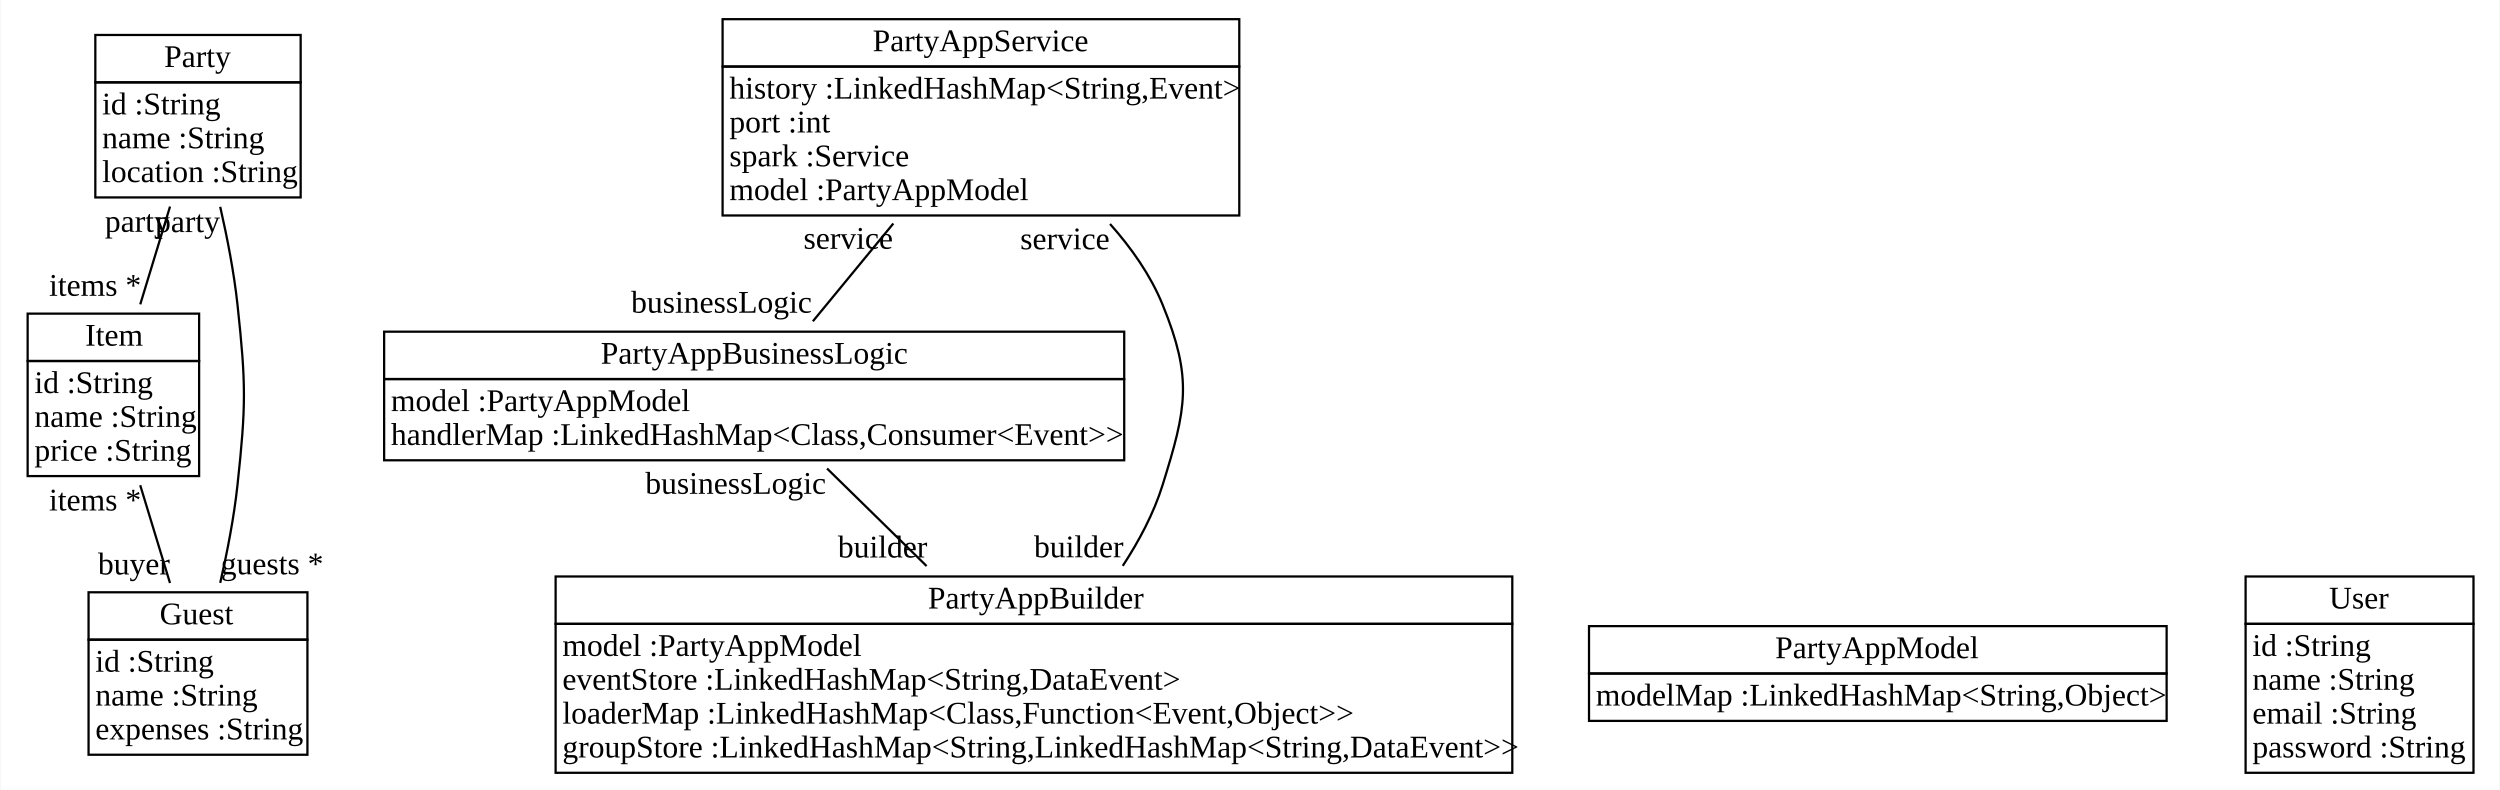
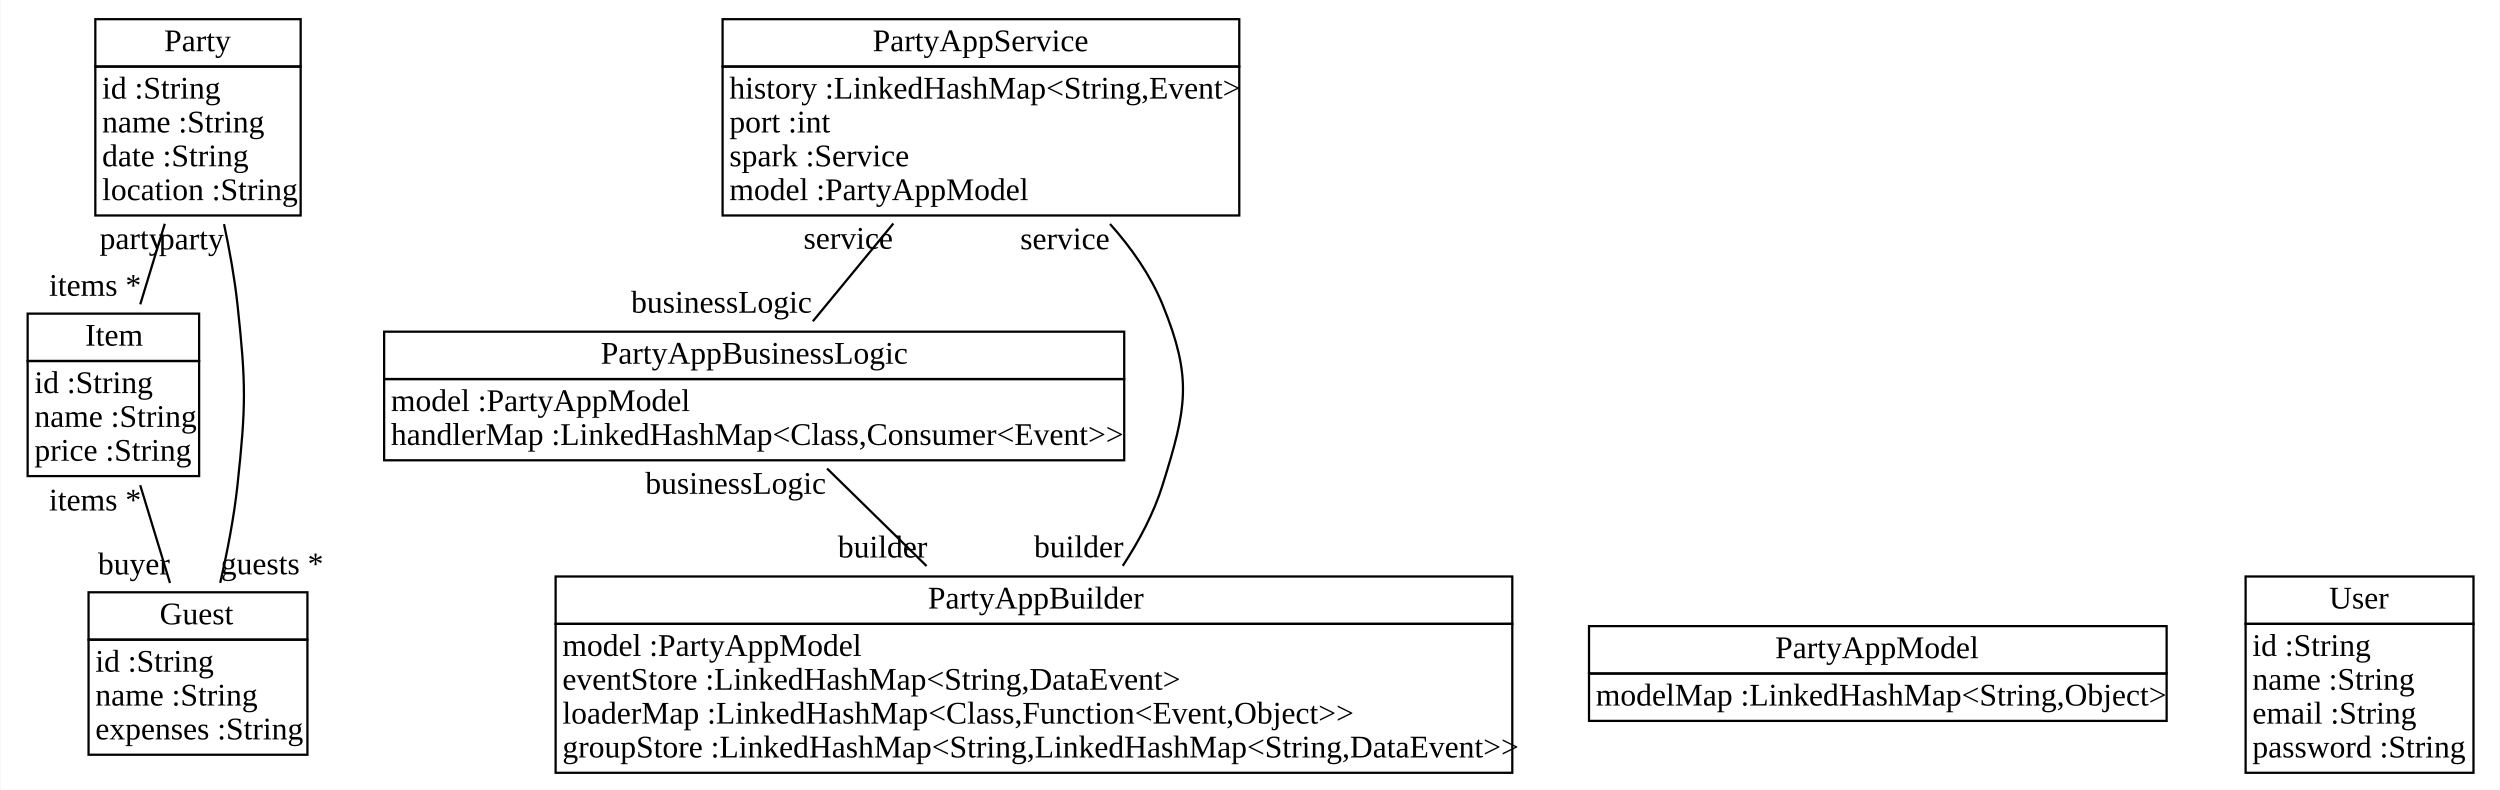
<svg xmlns="http://www.w3.org/2000/svg" width="1108px" height="350px" viewBox="0.00 0.00 1107.50 350.00">
  <g id="graph0" class="graph" transform="scale(1.0 1.0) rotate(0) translate(4 346)">
    <polygon fill="white" stroke="none" points="-4,4 -4,-346 1103.5,-346 1103.5,4 -4,4" />
    <g id="node1" class="node">
      <polygon fill="none" stroke="black" points="35,-62.5 35,-83.5 132,-83.5 132,-62.5 35,-62.5" />
      <text text-anchor="start" x="66.5" y="-69.3" font-family="Times New Roman,serif" font-size="14.00">Guest</text>
      <polygon fill="none" stroke="black" points="35,-11.5 35,-62.5 132,-62.5 132,-11.5 35,-11.5" />
      <text text-anchor="start" x="38" y="-48.3" font-family="Times New Roman,serif" font-size="14.00">id :String</text>
      <text text-anchor="start" x="38" y="-33.3" font-family="Times New Roman,serif" font-size="14.00">name :String</text>
      <text text-anchor="start" x="38" y="-18.3" font-family="Times New Roman,serif" font-size="14.00">expenses :String</text>
    </g>
    <g id="node2" class="node">
      <polygon fill="none" stroke="black" points="8,-186 8,-207 84,-207 84,-186 8,-186" />
      <text text-anchor="start" x="33.5" y="-192.8" font-family="Times New Roman,serif" font-size="14.00">Item</text>
      <polygon fill="none" stroke="black" points="8,-135 8,-186 84,-186 84,-135 8,-135" />
      <text text-anchor="start" x="11" y="-171.8" font-family="Times New Roman,serif" font-size="14.00">id :String</text>
      <text text-anchor="start" x="11" y="-156.8" font-family="Times New Roman,serif" font-size="14.00">name :String</text>
      <text text-anchor="start" x="11" y="-141.8" font-family="Times New Roman,serif" font-size="14.00">price :String</text>
    </g>
    <g id="edge4" class="edge">
      <path fill="none" stroke="black" d="M71.089,-87.612C66.864,-101.486 62.112,-117.093 57.888,-130.961" />
      <text text-anchor="middle" x="37.888" y="-119.761" font-family="Times New Roman,serif" font-size="14.00">items *</text>
      <text text-anchor="middle" x="55.089" y="-91.412" font-family="Times New Roman,serif" font-size="14.00">buyer</text>
    </g>
    <g id="node3" class="node">
-       <polygon fill="none" stroke="black" points="38,-309.5 38,-330.5 129,-330.5 129,-309.5 38,-309.5" />
-       <text text-anchor="start" x="68.5" y="-316.3" font-family="Times New Roman,serif" font-size="14.00">Party</text>
-       <polygon fill="none" stroke="black" points="38,-258.5 38,-309.5 129,-309.5 129,-258.5 38,-258.5" />
-       <text text-anchor="start" x="41" y="-295.3" font-family="Times New Roman,serif" font-size="14.00">id :String</text>
-       <text text-anchor="start" x="41" y="-280.3" font-family="Times New Roman,serif" font-size="14.00">name :String</text>
-       <text text-anchor="start" x="41" y="-265.3" font-family="Times New Roman,serif" font-size="14.00">location :String</text>
+       <polygon fill="none" stroke="black" points="38,-316.5 38,-337.5 129,-337.5 129,-316.5 38,-316.5" />
+       <text text-anchor="start" x="68.5" y="-323.3" font-family="Times New Roman,serif" font-size="14.00">Party</text>
+       <polygon fill="none" stroke="black" points="38,-250.5 38,-316.5 129,-316.5 129,-250.5 38,-250.5" />
+       <text text-anchor="start" x="41" y="-302.3" font-family="Times New Roman,serif" font-size="14.00">id :String</text>
+       <text text-anchor="start" x="41" y="-287.3" font-family="Times New Roman,serif" font-size="14.00">name :String</text>
+       <text text-anchor="start" x="41" y="-272.3" font-family="Times New Roman,serif" font-size="14.00">date :String</text>
+       <text text-anchor="start" x="41" y="-257.3" font-family="Times New Roman,serif" font-size="14.00">location :String</text>
    </g>
    <g id="edge5" class="edge">
-       <path fill="none" stroke="black" d="M93.346,-87.663C96.461,-101.278 99.46,-116.716 101,-131 104.812,-166.351 104.812,-175.649 101,-211 99.46,-225.284 96.461,-240.722 93.346,-254.337" />
-       <text text-anchor="middle" x="78.846" y="-243.137" font-family="Times New Roman,serif" font-size="14.00">party</text>
+       <path fill="none" stroke="black" d="M93.346,-87.663C96.461,-101.278 99.46,-116.716 101,-131 104.812,-166.351 104.812,-175.649 101,-211 99.743,-222.66 97.513,-235.09 95.043,-246.668" />
+       <text text-anchor="middle" x="80.543" y="-235.468" font-family="Times New Roman,serif" font-size="14.00">party</text>
      <text text-anchor="middle" x="116.346" y="-91.463" font-family="Times New Roman,serif" font-size="14.00">guests *</text>
    </g>
    <g id="edge6" class="edge">
-       <path fill="none" stroke="black" d="M57.911,-211.112C62.136,-224.986 66.888,-240.593 71.112,-254.461" />
-       <text text-anchor="middle" x="56.612" y="-243.261" font-family="Times New Roman,serif" font-size="14.00">party</text>
+       <path fill="none" stroke="black" d="M57.911,-211.112C61.375,-222.489 65.195,-235.031 68.786,-246.824" />
+       <text text-anchor="middle" x="54.286" y="-235.624" font-family="Times New Roman,serif" font-size="14.00">party</text>
      <text text-anchor="middle" x="37.911" y="-214.912" font-family="Times New Roman,serif" font-size="14.00">items *</text>
    </g>
    <g id="node4" class="node">
      <polygon fill="none" stroke="black" points="242,-69.5 242,-90.5 666,-90.5 666,-69.5 242,-69.5" />
      <text text-anchor="start" x="407" y="-76.3" font-family="Times New Roman,serif" font-size="14.00">PartyAppBuilder</text>
      <polygon fill="none" stroke="black" points="242,-3.5 242,-69.5 666,-69.5 666,-3.5 242,-3.5" />
      <text text-anchor="start" x="245" y="-55.3" font-family="Times New Roman,serif" font-size="14.00">model :PartyAppModel</text>
      <text text-anchor="start" x="245" y="-40.3" font-family="Times New Roman,serif" font-size="14.00">eventStore :LinkedHashMap&lt;String,DataEvent&gt;</text>
      <text text-anchor="start" x="245" y="-25.3" font-family="Times New Roman,serif" font-size="14.00">loaderMap :LinkedHashMap&lt;Class,Function&lt;Event,Object&gt;&gt;</text>
      <text text-anchor="start" x="245" y="-10.3" font-family="Times New Roman,serif" font-size="14.00">groupStore :LinkedHashMap&lt;String,LinkedHashMap&lt;String,DataEvent&gt;&gt;</text>
    </g>
    <g id="node5" class="node">
      <polygon fill="none" stroke="black" points="166,-178 166,-199 494,-199 494,-178 166,-178" />
      <text text-anchor="start" x="262" y="-184.8" font-family="Times New Roman,serif" font-size="14.00">PartyAppBusinessLogic</text>
      <polygon fill="none" stroke="black" points="166,-142 166,-178 494,-178 494,-142 166,-142" />
      <text text-anchor="start" x="169" y="-163.8" font-family="Times New Roman,serif" font-size="14.00">model :PartyAppModel</text>
      <text text-anchor="start" x="169" y="-148.8" font-family="Times New Roman,serif" font-size="14.00">handlerMap :LinkedHashMap&lt;Class,Consumer&lt;Event&gt;&gt;</text>
    </g>
    <g id="edge1" class="edge">
      <path fill="none" stroke="black" d="M406.413,-95.128C391.661,-109.583 375.756,-125.167 362.296,-138.355" />
      <text text-anchor="middle" x="321.796" y="-127.155" font-family="Times New Roman,serif" font-size="14.00">businessLogic</text>
      <text text-anchor="middle" x="386.913" y="-98.928" font-family="Times New Roman,serif" font-size="14.00">builder</text>
    </g>
    <g id="node7" class="node">
      <polygon fill="none" stroke="black" points="316,-316.5 316,-337.5 545,-337.5 545,-316.5 316,-316.5" />
      <text text-anchor="start" x="382.5" y="-323.3" font-family="Times New Roman,serif" font-size="14.00">PartyAppService</text>
      <polygon fill="none" stroke="black" points="316,-250.5 316,-316.5 545,-316.5 545,-250.5 316,-250.5" />
      <text text-anchor="start" x="319" y="-302.3" font-family="Times New Roman,serif" font-size="14.00">history :LinkedHashMap&lt;String,Event&gt;</text>
      <text text-anchor="start" x="319" y="-287.3" font-family="Times New Roman,serif" font-size="14.00">port :int</text>
      <text text-anchor="start" x="319" y="-272.3" font-family="Times New Roman,serif" font-size="14.00">spark :Service</text>
      <text text-anchor="start" x="319" y="-257.3" font-family="Times New Roman,serif" font-size="14.00">model :PartyAppModel</text>
    </g>
    <g id="edge2" class="edge">
      <path fill="none" stroke="black" d="M493.36,-95.213C500.611,-106.293 507.113,-118.535 511,-131 521.585,-164.943 524.456,-178.089 511,-211 505.683,-224.006 497.217,-236.067 487.722,-246.729" />
      <text text-anchor="middle" x="467.722" y="-235.529" font-family="Times New Roman,serif" font-size="14.00">service</text>
      <text text-anchor="middle" x="473.86" y="-99.013" font-family="Times New Roman,serif" font-size="14.00">builder</text>
    </g>
    <g id="edge3" class="edge">
      <path fill="none" stroke="black" d="M356.013,-203.606C366.892,-216.824 379.758,-232.456 391.684,-246.946" />
      <text text-anchor="middle" x="371.684" y="-235.746" font-family="Times New Roman,serif" font-size="14.00">service</text>
      <text text-anchor="middle" x="315.513" y="-207.406" font-family="Times New Roman,serif" font-size="14.00">businessLogic</text>
    </g>
    <g id="node6" class="node">
      <polygon fill="none" stroke="black" points="700,-47.5 700,-68.5 956,-68.5 956,-47.5 700,-47.5" />
      <text text-anchor="start" x="782.5" y="-54.3" font-family="Times New Roman,serif" font-size="14.00">PartyAppModel</text>
      <polygon fill="none" stroke="black" points="700,-26.5 700,-47.5 956,-47.5 956,-26.5 700,-26.5" />
      <text text-anchor="start" x="703" y="-33.3" font-family="Times New Roman,serif" font-size="14.00">modelMap :LinkedHashMap&lt;String,Object&gt;</text>
    </g>
    <g id="node8" class="node">
      <polygon fill="none" stroke="black" points="991,-69.5 991,-90.5 1092,-90.5 1092,-69.5 991,-69.5" />
      <text text-anchor="start" x="1028" y="-76.3" font-family="Times New Roman,serif" font-size="14.00">User</text>
      <polygon fill="none" stroke="black" points="991,-3.5 991,-69.5 1092,-69.5 1092,-3.5 991,-3.5" />
      <text text-anchor="start" x="994" y="-55.3" font-family="Times New Roman,serif" font-size="14.00">id :String</text>
      <text text-anchor="start" x="994" y="-40.3" font-family="Times New Roman,serif" font-size="14.00">name :String</text>
      <text text-anchor="start" x="994" y="-25.3" font-family="Times New Roman,serif" font-size="14.00">email :String</text>
      <text text-anchor="start" x="994" y="-10.3" font-family="Times New Roman,serif" font-size="14.00">password :String</text>
    </g>
  </g>
</svg>
